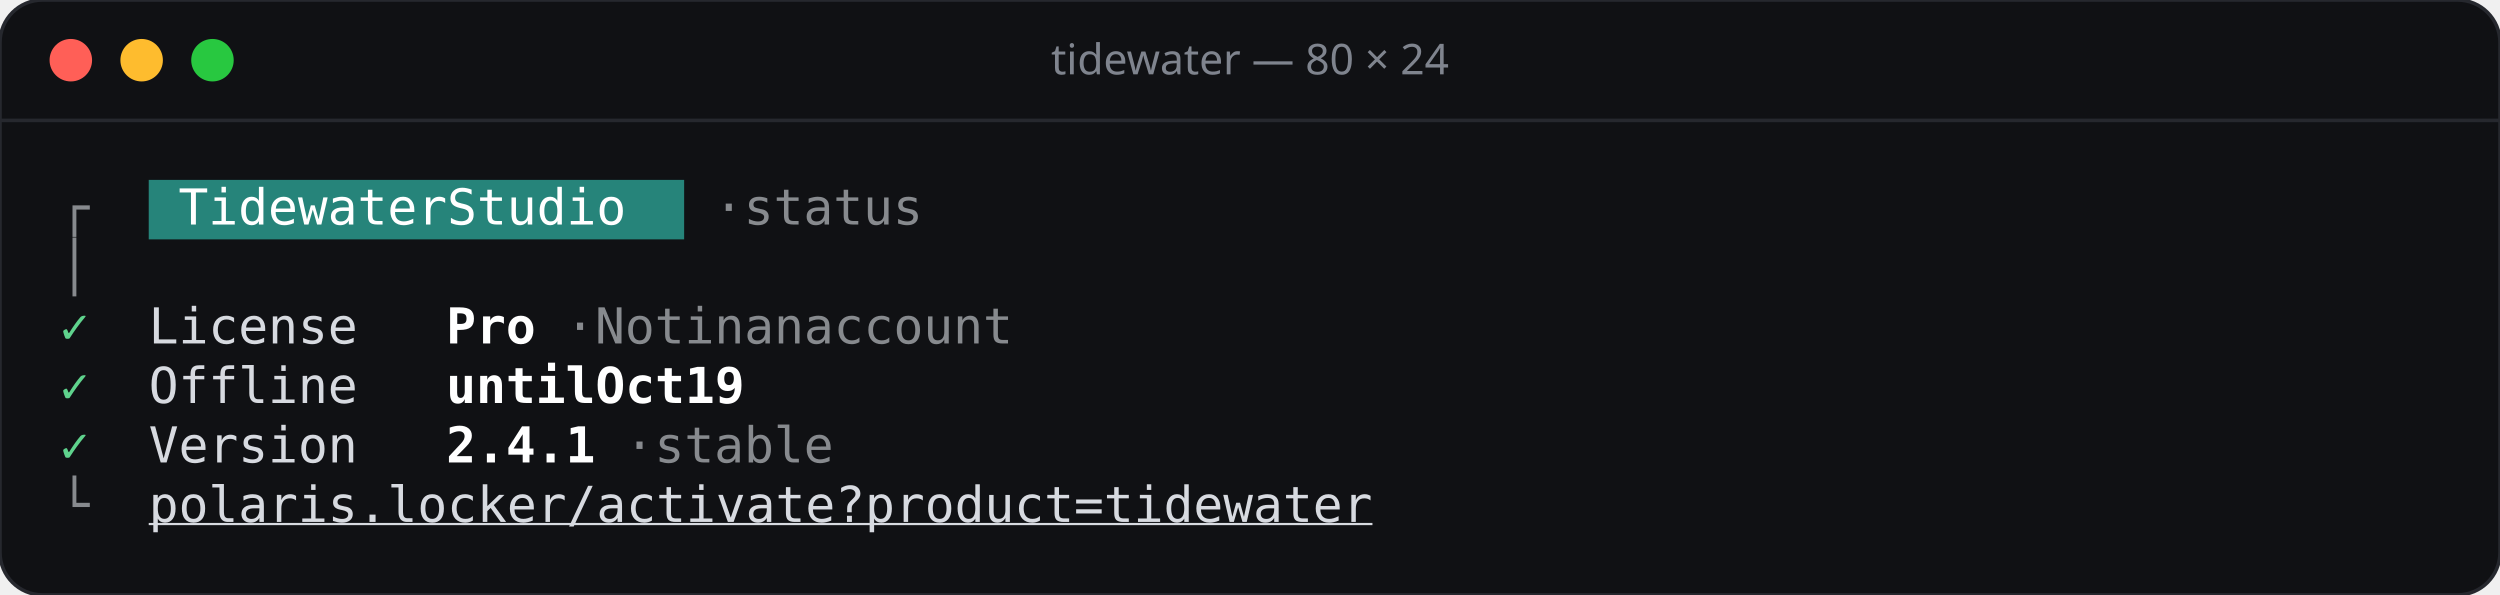
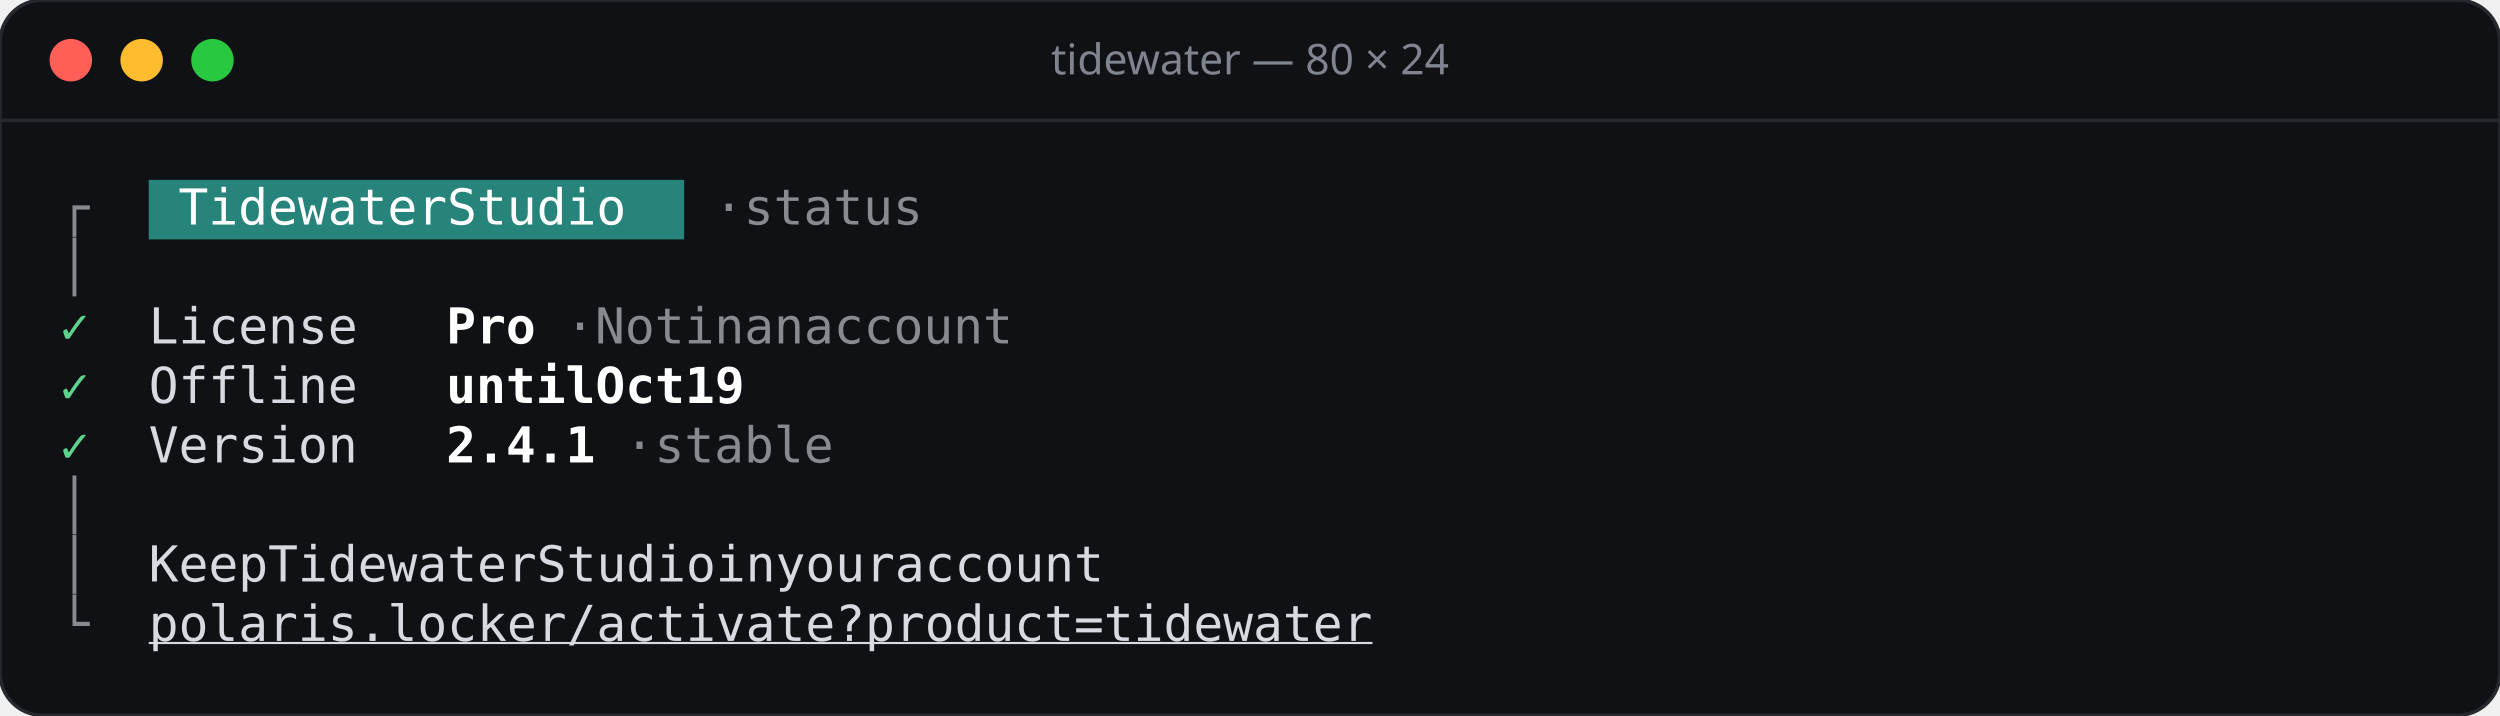
- <svg xmlns="http://www.w3.org/2000/svg" width="706" height="168" viewBox="0 0 706 168">
-   <rect width="706" height="168" rx="12" fill="#101114" stroke="#26282e" />
+ <svg xmlns="http://www.w3.org/2000/svg" width="706" height="202" viewBox="0 0 706 202">
+   <rect width="706" height="202" rx="12" fill="#101114" stroke="#26282e" />
  <line x1="0" y1="34" x2="706" y2="34" stroke="#26282e" />
  <circle cx="20" cy="17" r="6" fill="#ff5f57" />
  <circle cx="40" cy="17" r="6" fill="#febc2e" />
  <circle cx="60" cy="17" r="6" fill="#28c840" />
  <text x="353" y="21" text-anchor="middle" font-family="Rubik, system-ui, sans-serif" font-size="12" font-weight="500" fill="#7f848e">tidewater — 80 × 24</text>
  <g font-family="'JetBrains Mono', ui-monospace, monospace" font-size="14">
    <rect x="42.0" y="50.8" width="151.2" height="16.8" fill="#26847a" />
    <text x="16.8" y="63.4" fill="#878a8e">┌</text>
    <text x="50.4 58.8 67.2 75.6 84.0 92.4 100.8 109.2 117.6 134.4 142.8 151.2 159.6 168.0 176.4" y="63.4" fill="#ffffff">TidewaterStudio</text>
    <text x="201.6 218.4 226.8 235.2 243.6 252.0 260.4" y="63.4" fill="#878a8e">·status</text>
    <text x="16.8" y="80.2" fill="#878a8e">│</text>
    <text x="16.8" y="97.0" fill="#5fd38d">✓</text>
    <text x="42.0 50.4 58.8 67.2 75.6 84.0 92.4" y="97.0" fill="#d7dae0">License</text>
    <text x="126.0 134.4 142.8" y="97.0" fill="#ffffff" font-weight="600">Pro</text>
    <text x="159.6 176.4 184.8 193.2 210.0 218.4 235.2 243.6 260.4 268.8 277.2 285.6 294.0 302.4 310.8" y="97.0" fill="#878a8e">·Notinanaccount</text>
    <text x="16.8" y="113.8" fill="#5fd38d">✓</text>
    <text x="42.0 50.4 58.8 67.2 75.6 84.0 92.4" y="113.8" fill="#d7dae0">Offline</text>
    <text x="126.0 134.4 142.8 151.2 159.6 176.4 184.8 193.2 210.0 218.4" y="113.8" fill="#ffffff" font-weight="600">untilOct19</text>
    <text x="16.8" y="130.6" fill="#5fd38d">✓</text>
    <text x="42.0 50.4 58.8 67.2 75.6 84.0 92.4" y="130.6" fill="#d7dae0">Version</text>
    <text x="126.0 134.4 142.8 151.2 159.6" y="130.6" fill="#ffffff" font-weight="600">2.4.1</text>
    <text x="176.4 193.2 201.6 210.0 218.4 226.8 235.2" y="130.6" fill="#878a8e">·stable</text>
-     <text x="16.8" y="147.4" fill="#878a8e">└</text>
-     <text x="42.0 50.4 58.8 67.2 75.6 84.0 92.4 100.8 109.2 117.6 126.0 134.4 142.8 151.2 159.6 168.0 176.4 184.8 193.2 201.6 210.0 218.4 226.8 235.2 243.6 252.0 260.4 268.8 277.2 285.6 294.0 302.4 310.8 319.2 327.6 336.0 344.4 352.8 361.2 369.6 378.0" y="147.4" fill="#d7dae0" text-decoration="underline">polaris.locker/activate?product=tidewater</text>
+     <text x="16.8" y="147.4" fill="#878a8e">│</text>
+     <text x="16.8" y="164.2" fill="#878a8e">│</text>
+     <text x="42.0 50.4 58.8 67.2 84.0 92.4 100.8 109.2 117.6 126.0 134.4 142.8 151.2 168.0 176.4 184.8 193.2 201.6 210.0 226.8 235.2 252.0 260.4 268.8 277.2 294.0 302.4 310.8 319.2 327.6 336.0 344.4" y="164.2" fill="#d7dae0">KeepTidewaterStudioinyouraccount</text>
+     <text x="16.8" y="181.0" fill="#878a8e">└</text>
+     <text x="42.0 50.4 58.8 67.2 75.6 84.0 92.4 100.8 109.2 117.6 126.0 134.4 142.8 151.2 159.6 168.0 176.4 184.8 193.2 201.6 210.0 218.4 226.8 235.2 243.6 252.0 260.4 268.8 277.2 285.6 294.0 302.4 310.8 319.2 327.6 336.0 344.4 352.8 361.2 369.6 378.0" y="181.0" fill="#d7dae0" text-decoration="underline">polaris.locker/activate?product=tidewater</text>
  </g>
</svg>
